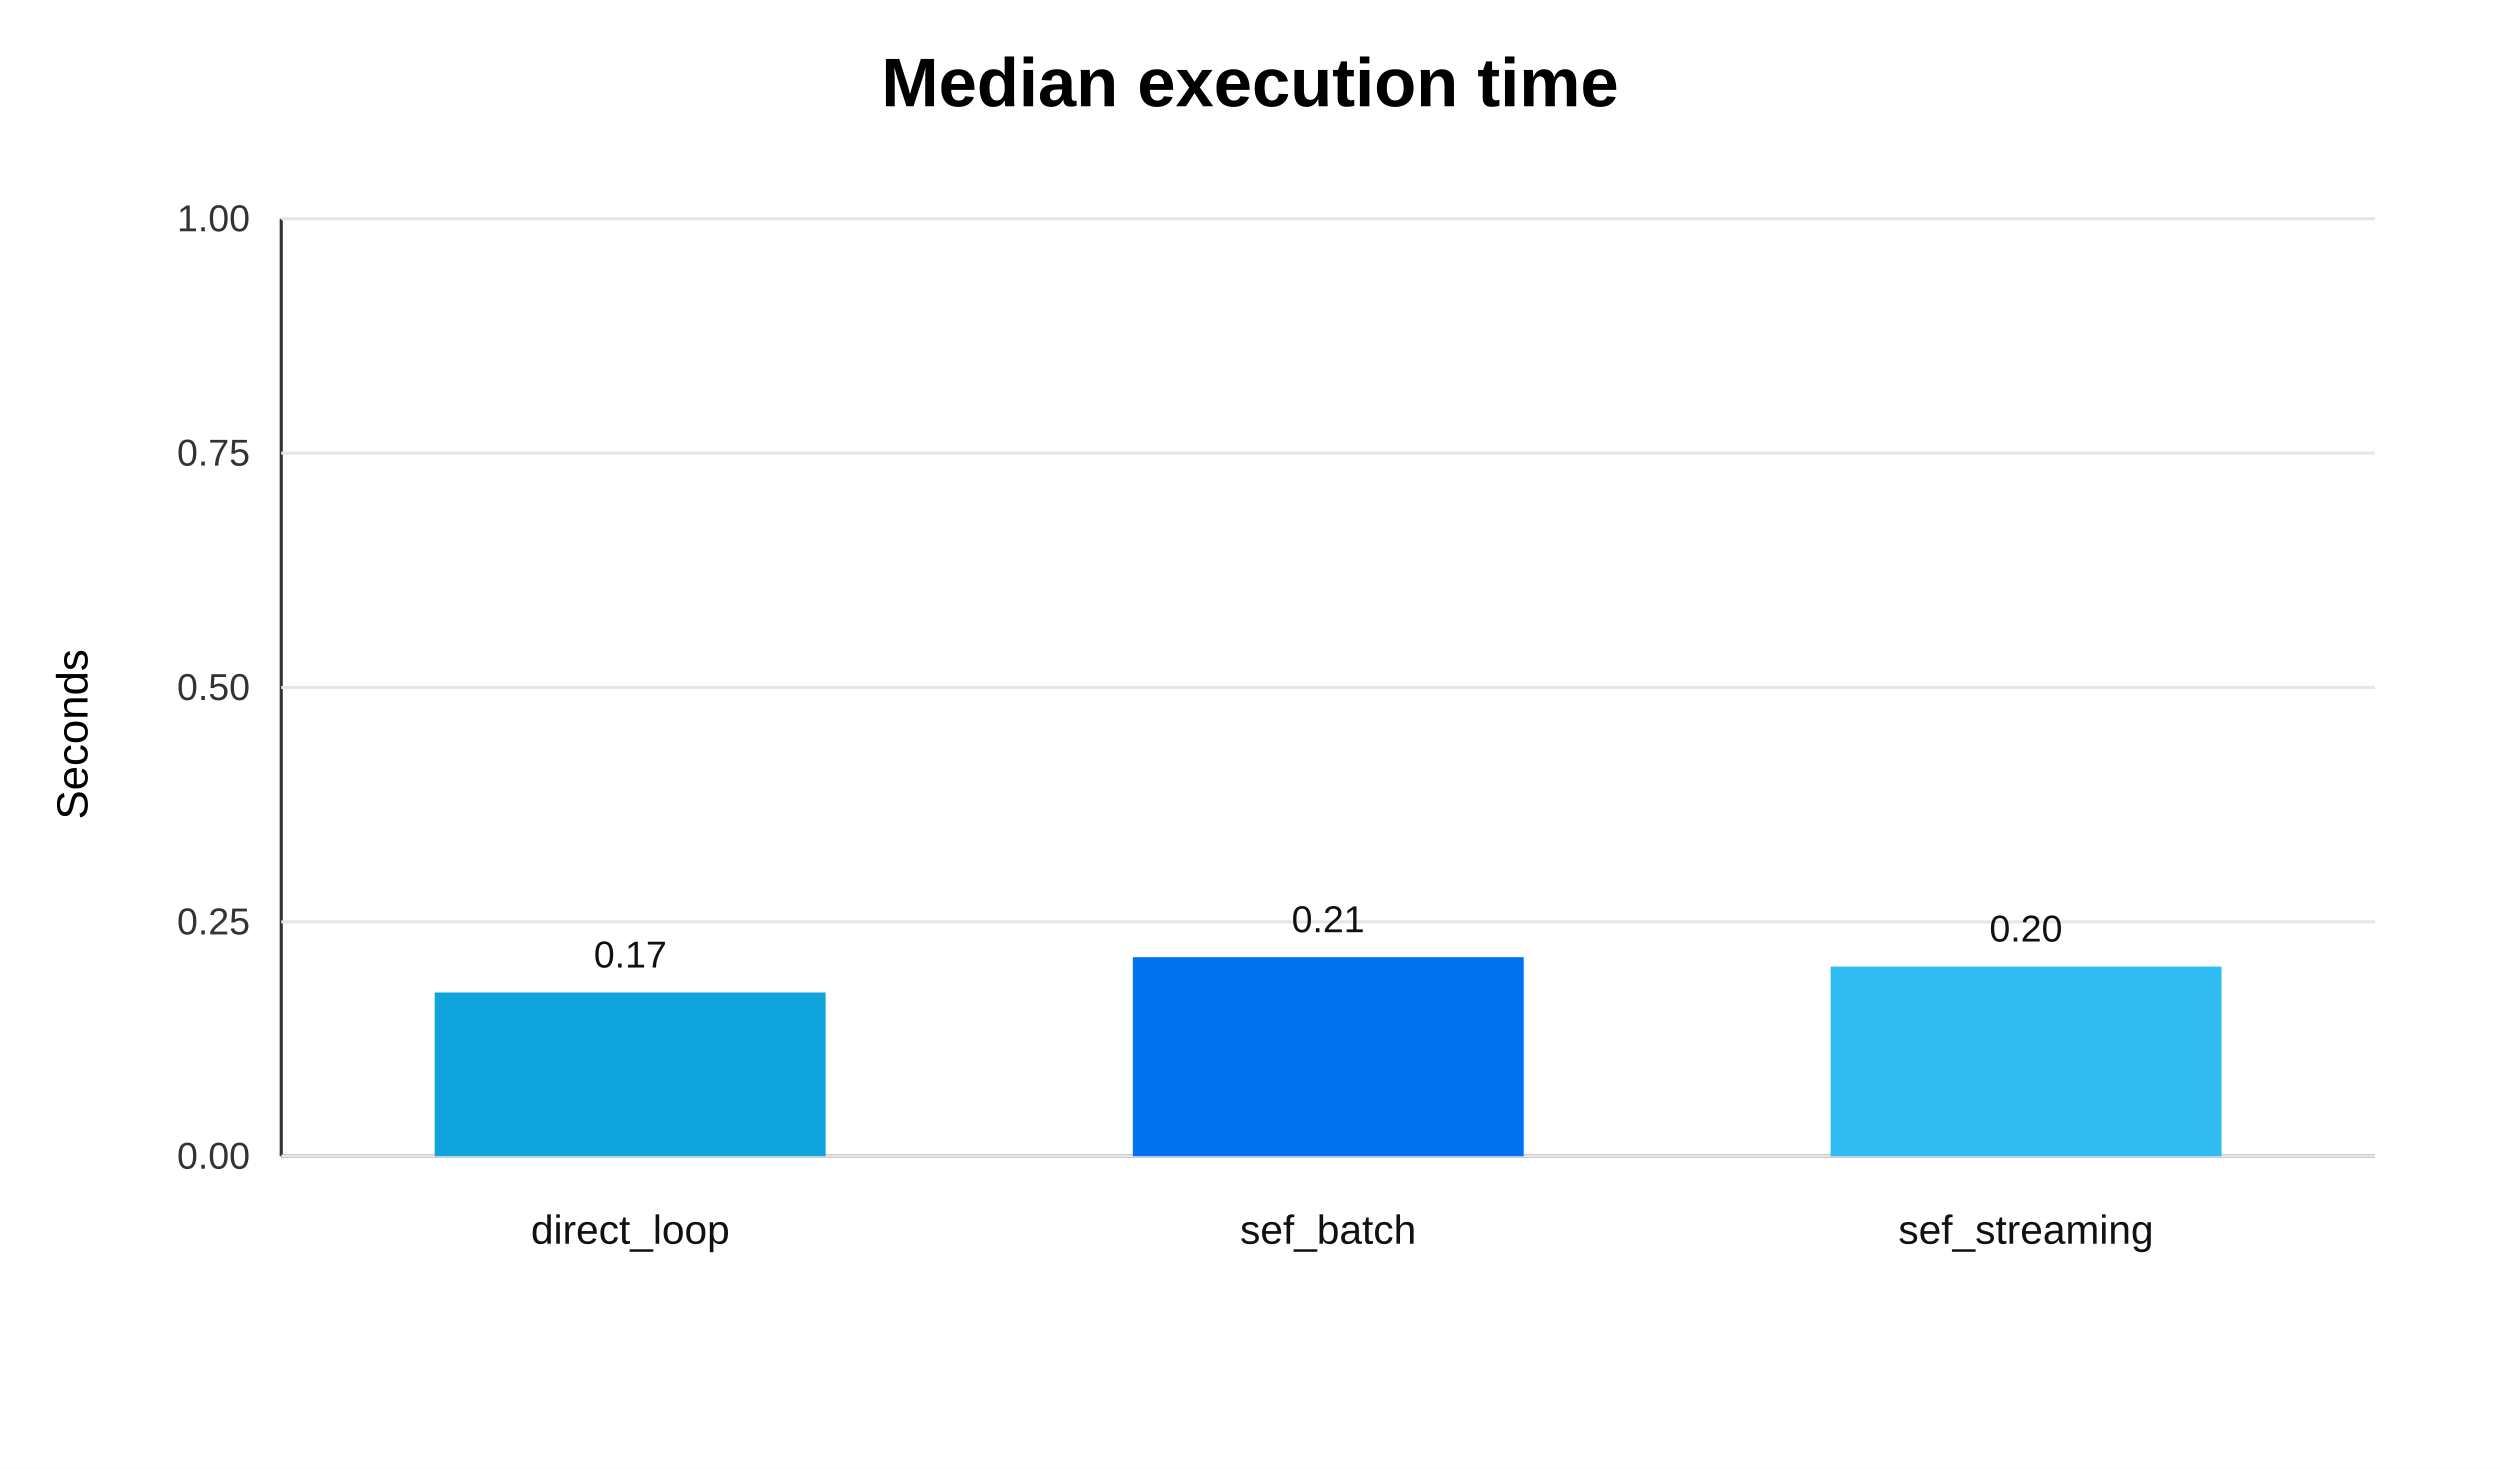
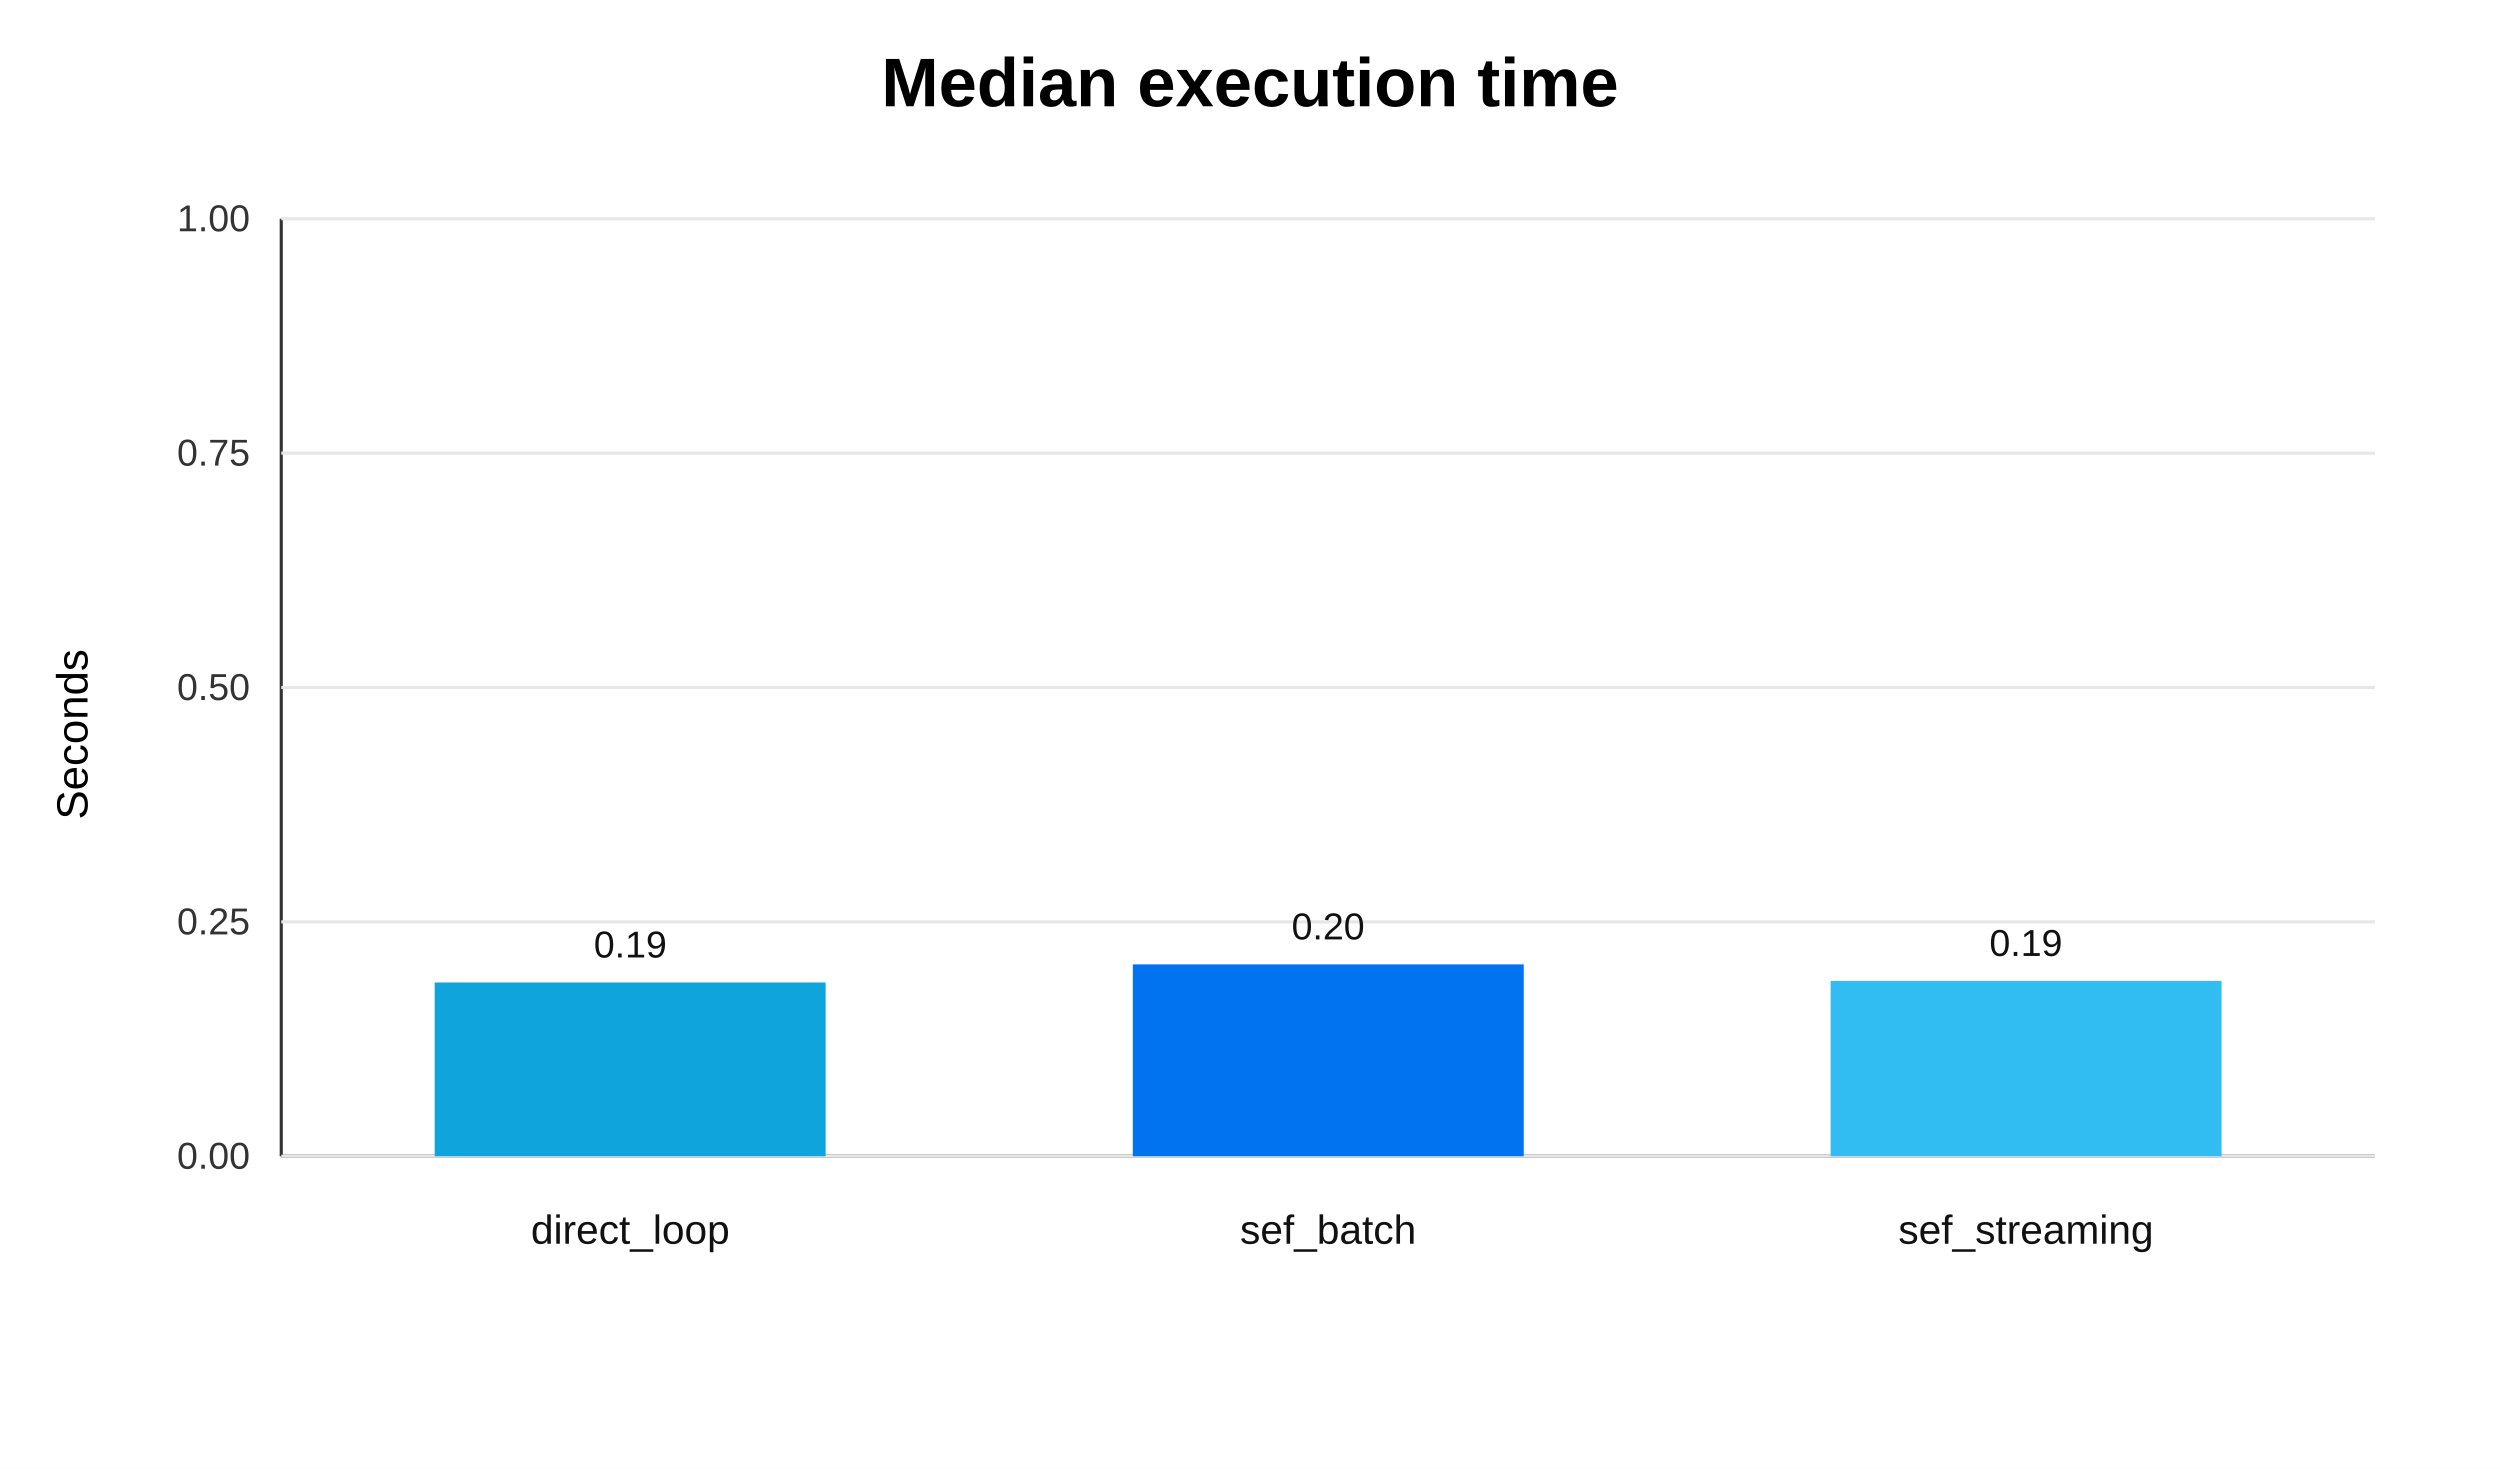
<svg xmlns="http://www.w3.org/2000/svg" width="800" height="470" viewBox="0 0 800 470">
  <rect width="100%" height="100%" fill="#ffffff" />
  <text x="400.0" y="34" text-anchor="middle" font-family="Arial" font-size="22" font-weight="700">Median execution time</text>
  <text x="28" y="235.0" transform="rotate(-90 28 235.0)" text-anchor="middle" font-family="Arial" font-size="14">Seconds</text>
  <line x1="90" y1="370" x2="760" y2="370" stroke="#333" stroke-width="1" />
  <line x1="90" y1="70" x2="90" y2="370" stroke="#333" stroke-width="1" />
  <line x1="90" y1="370.0" x2="760" y2="370.0" stroke="#e6e6e6" stroke-width="1" />
  <text x="80" y="374.0" text-anchor="end" font-family="Arial" font-size="12" fill="#333">0.00</text>
  <line x1="90" y1="295.0" x2="760" y2="295.0" stroke="#e6e6e6" stroke-width="1" />
  <text x="80" y="299.0" text-anchor="end" font-family="Arial" font-size="12" fill="#333">0.25</text>
  <line x1="90" y1="220.0" x2="760" y2="220.0" stroke="#e6e6e6" stroke-width="1" />
  <text x="80" y="224.0" text-anchor="end" font-family="Arial" font-size="12" fill="#333">0.50</text>
  <line x1="90" y1="145.0" x2="760" y2="145.0" stroke="#e6e6e6" stroke-width="1" />
  <text x="80" y="149.0" text-anchor="end" font-family="Arial" font-size="12" fill="#333">0.75</text>
  <line x1="90" y1="70.0" x2="760" y2="70.0" stroke="#e6e6e6" stroke-width="1" />
  <text x="80" y="74.0" text-anchor="end" font-family="Arial" font-size="12" fill="#333">1.00</text>
-   <rect x="139.1" y="317.6" width="125.1" height="52.4" fill="#0FA4DB" />
-   <text x="201.7" y="309.6" text-anchor="middle" font-family="Arial" font-size="12" fill="#111">0.17</text>
+   <rect x="139.1" y="314.4" width="125.1" height="55.6" fill="#0FA4DB" />
+   <text x="201.7" y="306.4" text-anchor="middle" font-family="Arial" font-size="12" fill="#111">0.19</text>
  <text x="201.7" y="398.0" text-anchor="middle" font-family="Arial" font-size="13" fill="#111">direct_loop</text>
-   <rect x="362.5" y="306.3" width="125.1" height="63.7" fill="#0173F1" />
-   <text x="425.0" y="298.3" text-anchor="middle" font-family="Arial" font-size="12" fill="#111">0.21</text>
+   <rect x="362.5" y="308.6" width="125.1" height="61.4" fill="#0173F1" />
+   <text x="425.0" y="300.6" text-anchor="middle" font-family="Arial" font-size="12" fill="#111">0.20</text>
  <text x="425.0" y="398.0" text-anchor="middle" font-family="Arial" font-size="13" fill="#111">sef_batch</text>
-   <rect x="585.8" y="309.3" width="125.1" height="60.7" fill="#31BDF1" />
-   <text x="648.3" y="301.3" text-anchor="middle" font-family="Arial" font-size="12" fill="#111">0.20</text>
+   <rect x="585.8" y="313.9" width="125.1" height="56.1" fill="#31BDF1" />
+   <text x="648.3" y="305.9" text-anchor="middle" font-family="Arial" font-size="12" fill="#111">0.19</text>
  <text x="648.3" y="398.0" text-anchor="middle" font-family="Arial" font-size="13" fill="#111">sef_streaming</text>
</svg>
